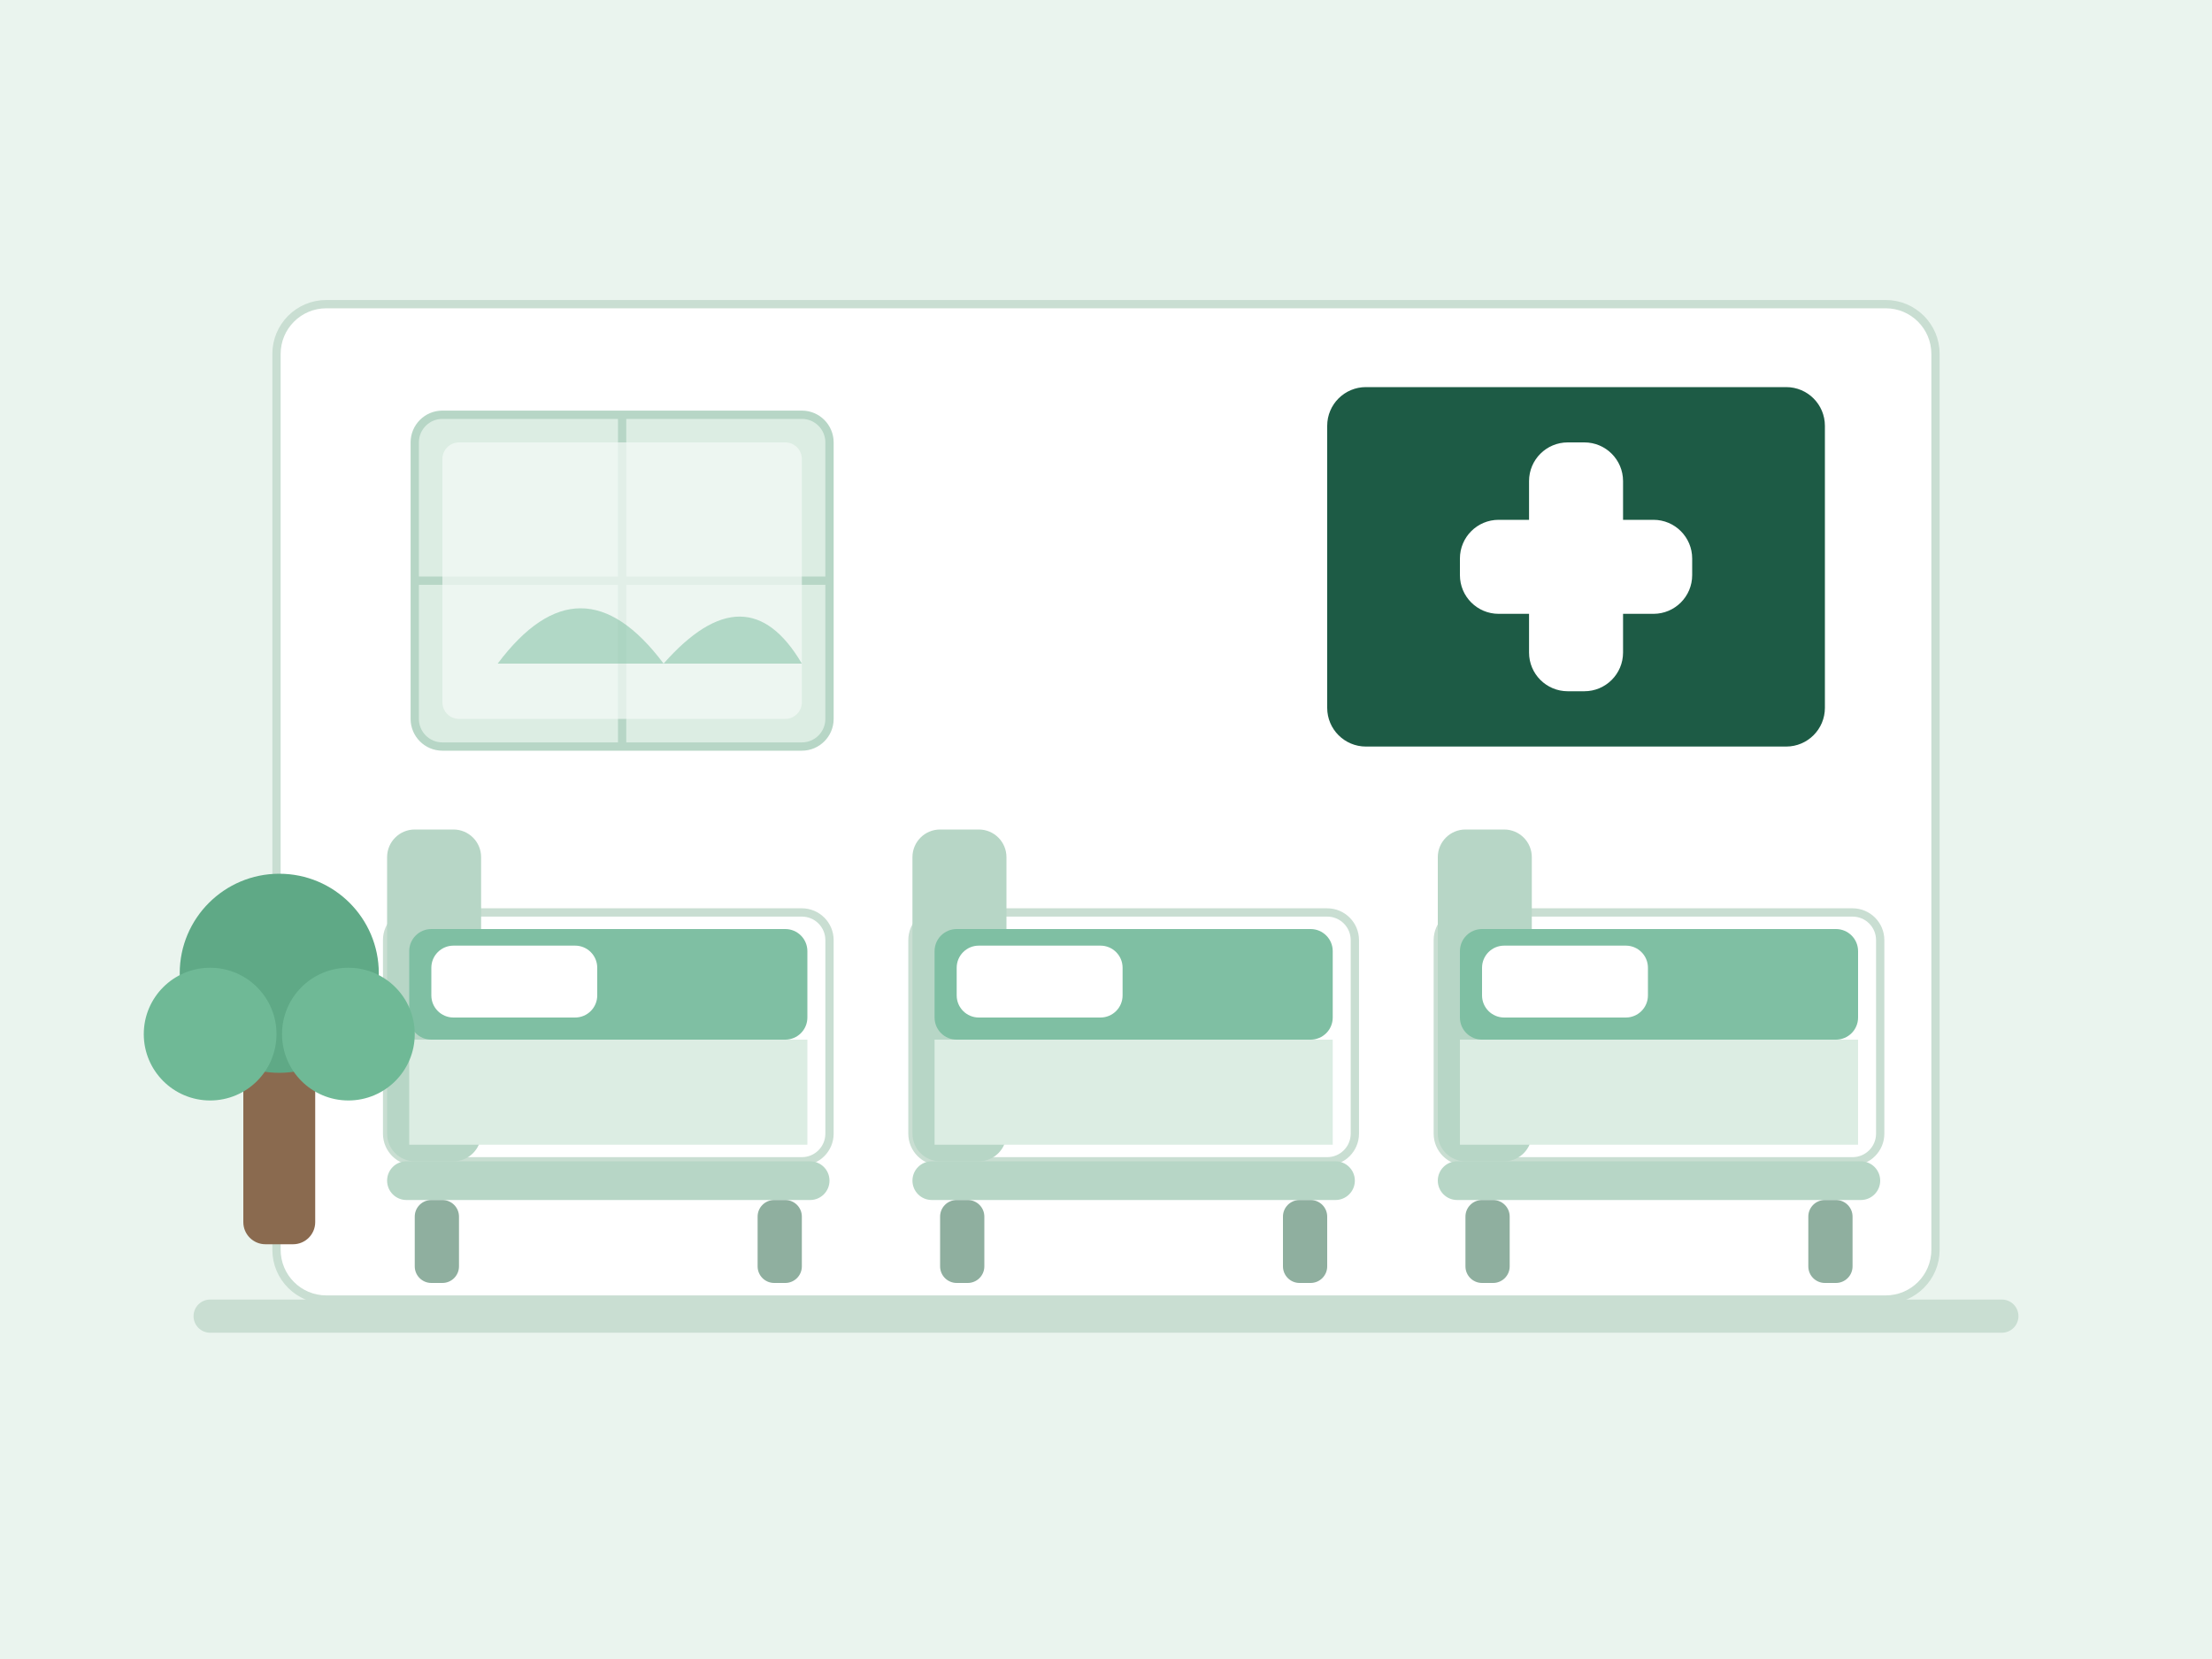
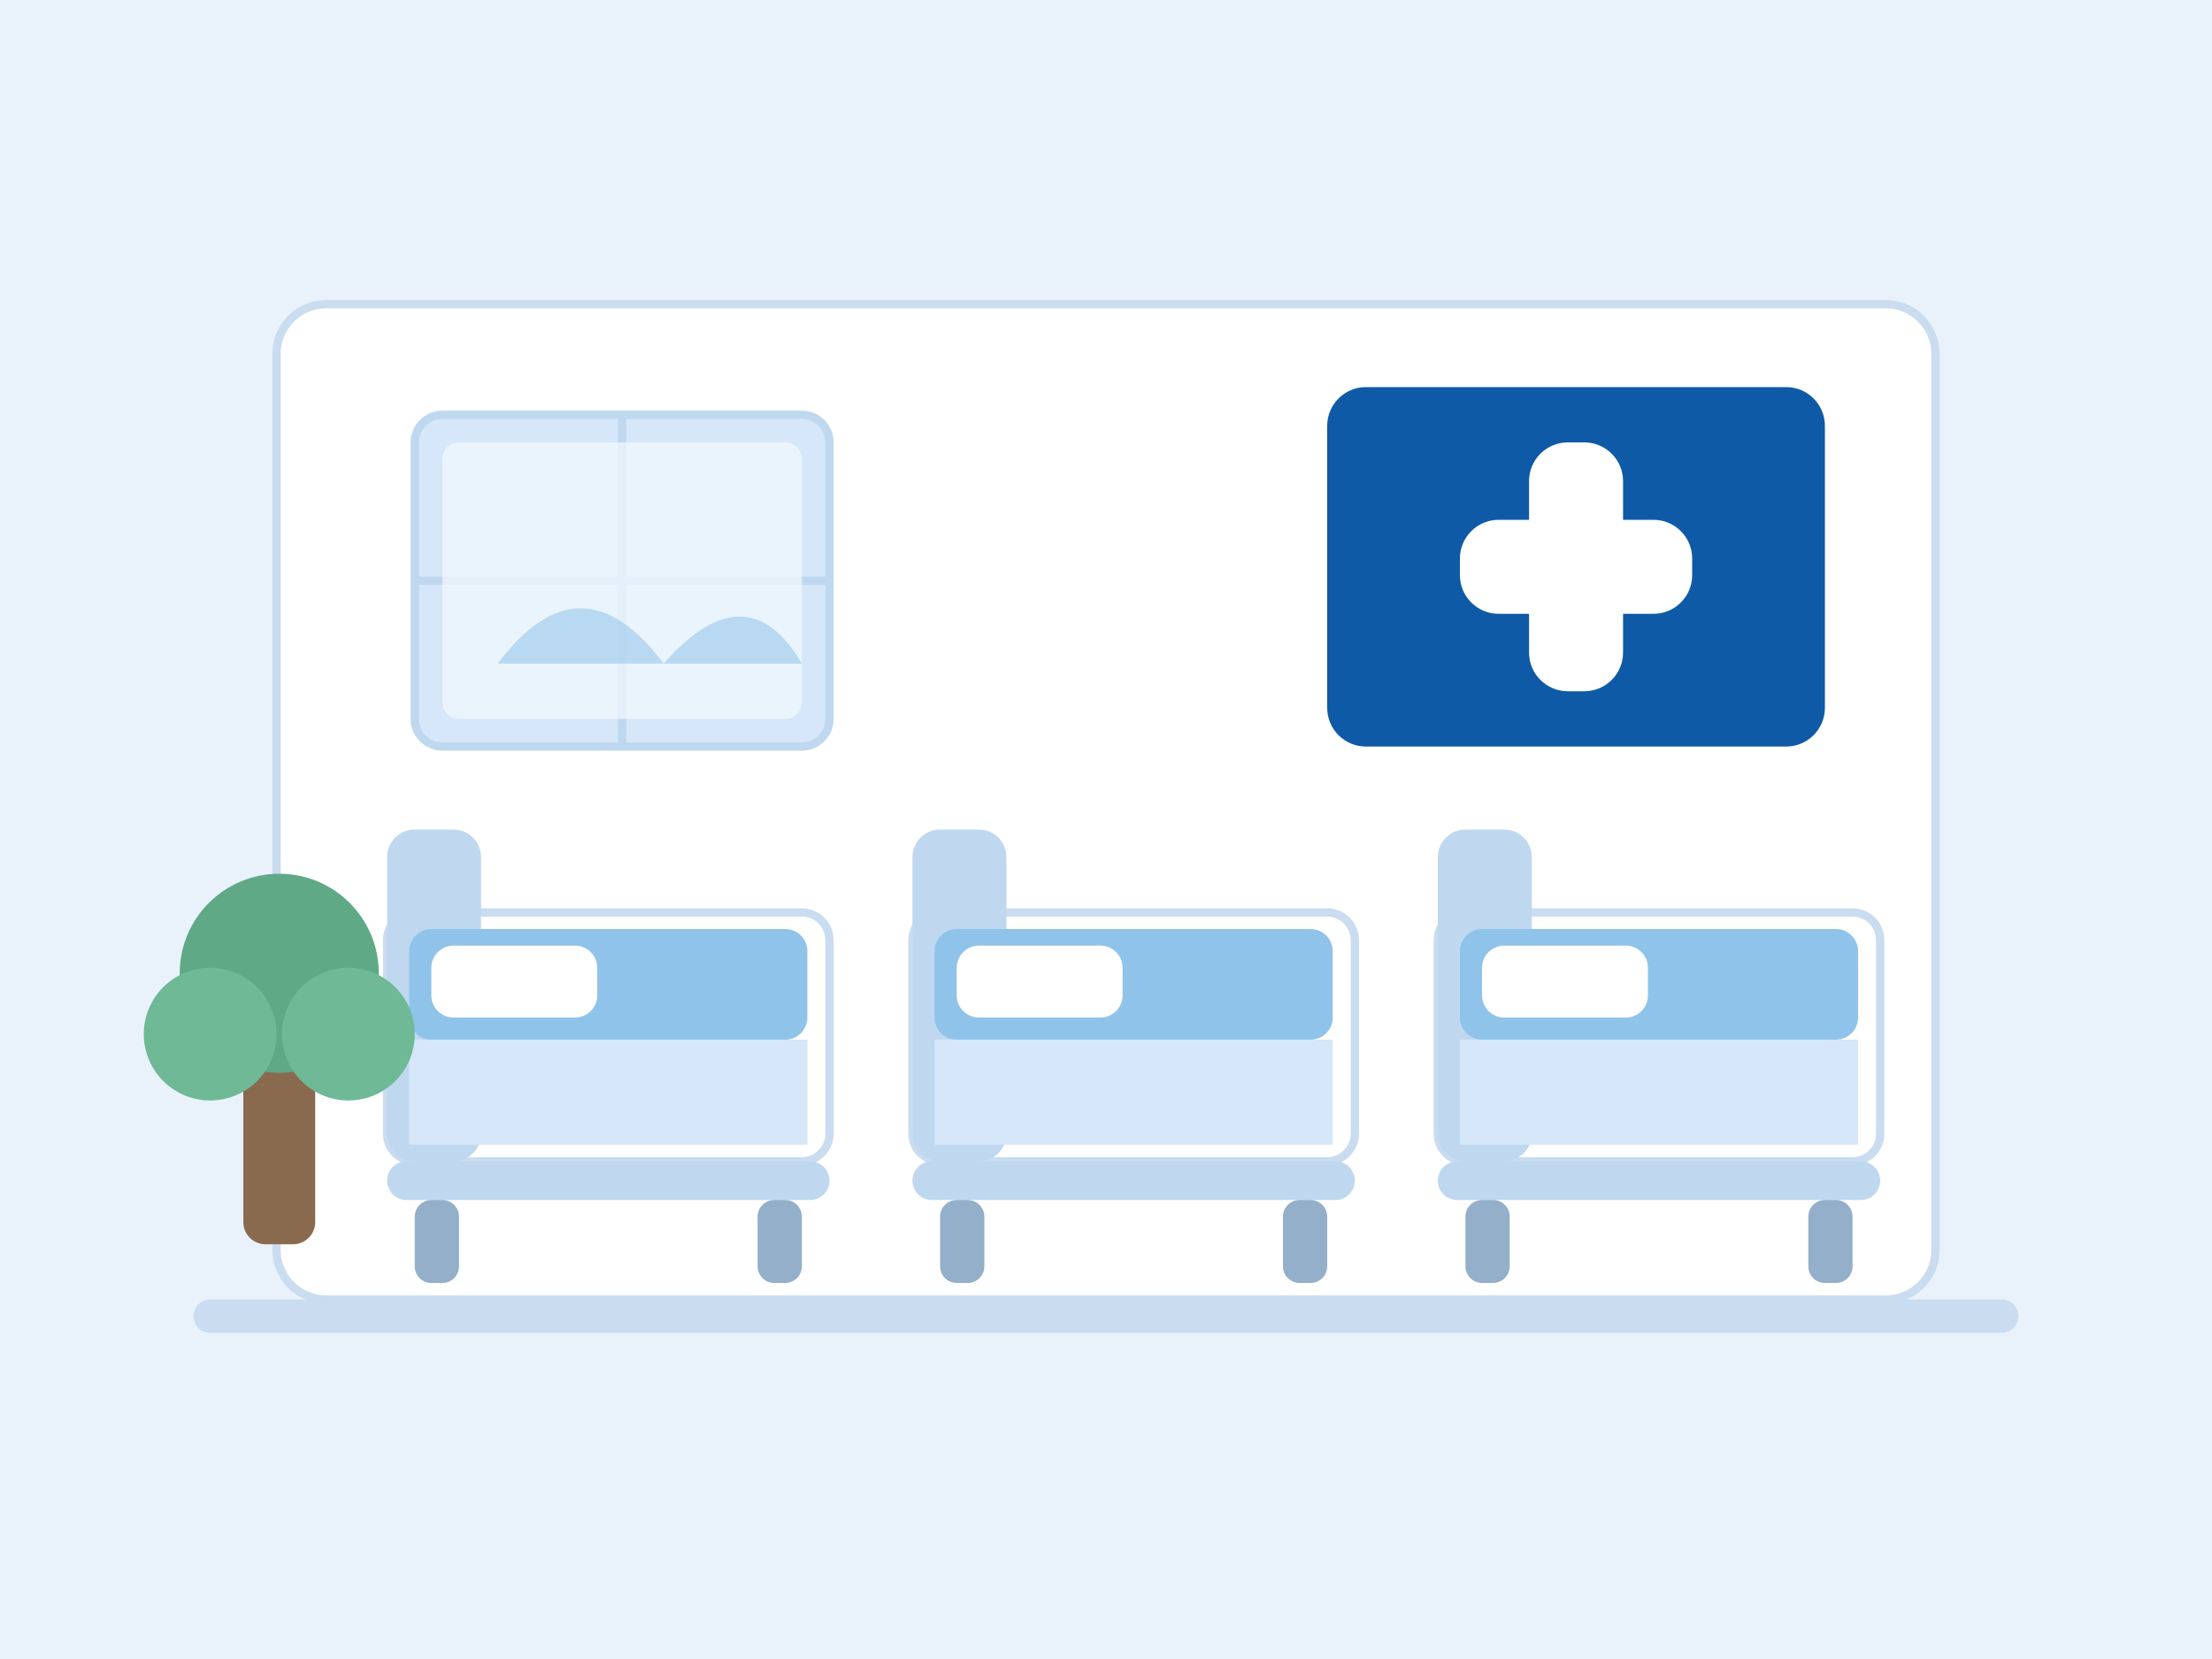
<svg xmlns="http://www.w3.org/2000/svg" width="800" height="600" viewBox="0 0 800 600">
-   <rect width="800" height="600" fill="#EAF4EE" />
-   <rect x="100" y="110" width="600" height="360" rx="18" fill="#FFFFFF" stroke="#C9DED2" stroke-width="3" />
+   <rect width="800" height="600" fill="#E9F2FB" />
+   <rect x="100" y="110" width="600" height="360" rx="18" fill="#FFFFFF" stroke="#C9DCF0" stroke-width="3" />
  <g>
-     <rect x="150" y="150" width="150" height="120" rx="10" fill="#DCEDE3" stroke="#B7D6C6" stroke-width="3" />
-     <path d="M225 150 v120 M150 210 h150" stroke="#B7D6C6" stroke-width="3" />
-     <rect x="160" y="160" width="130" height="100" rx="6" fill="#F4FAF6" opacity="0.7" />
-     <path d="M180 240 q30 -40 60 0 q30 -34 50 0" fill="#7FBFA3" opacity="0.55" />
+     <rect x="150" y="150" width="150" height="120" rx="10" fill="#D5E7F8" stroke="#BFD8F0" stroke-width="3" />
+     <path d="M225 150 v120 M150 210 h150" stroke="#BFD8F0" stroke-width="3" />
+     <rect x="160" y="160" width="130" height="100" rx="6" fill="#F4F9FE" opacity="0.7" />
+     <path d="M180 240 q30 -40 60 0 q30 -34 50 0" fill="#8FC3EA" opacity="0.55" />
  </g>
  <g>
-     <rect x="480" y="140" width="180" height="130" rx="14" fill="#1D5B45" />
+     <rect x="480" y="140" width="180" height="130" rx="14" fill="#0E5AA7" />
    <g fill="#FFFFFF">
      <rect x="553" y="160" width="34" height="90" rx="14" />
      <rect x="528" y="188" width="84" height="34" rx="14" />
    </g>
  </g>
  <g>
-     <rect x="140" y="330" width="160" height="90" rx="10" fill="#FFFFFF" stroke="#C9DED2" stroke-width="3" />
-     <rect x="140" y="300" width="34" height="120" rx="10" fill="#B7D6C6" />
-     <rect x="148" y="336" width="144" height="40" rx="8" fill="#7FBFA3" />
-     <rect x="148" y="376" width="144" height="38" rx="0" fill="#DCEDE3" />
+     <rect x="140" y="330" width="160" height="90" rx="10" fill="#FFFFFF" stroke="#C9DCF0" stroke-width="3" />
+     <rect x="140" y="300" width="34" height="120" rx="10" fill="#BFD8F0" />
+     <rect x="148" y="336" width="144" height="40" rx="8" fill="#8FC3EA" />
+     <rect x="148" y="376" width="144" height="38" rx="0" fill="#D5E7F8" />
    <rect x="156" y="342" width="60" height="26" rx="8" fill="#FFFFFF" />
-     <rect x="140" y="420" width="160" height="14" rx="7" fill="#B7D6C6" />
-     <rect x="150" y="434" width="16" height="30" rx="6" fill="#8FAF9F" />
-     <rect x="274" y="434" width="16" height="30" rx="6" fill="#8FAF9F" />
+     <rect x="140" y="420" width="160" height="14" rx="7" fill="#BFD8F0" />
+     <rect x="150" y="434" width="16" height="30" rx="6" fill="#93AFCA" />
+     <rect x="274" y="434" width="16" height="30" rx="6" fill="#93AFCA" />
  </g>
  <g>
-     <rect x="330" y="330" width="160" height="90" rx="10" fill="#FFFFFF" stroke="#C9DED2" stroke-width="3" />
-     <rect x="330" y="300" width="34" height="120" rx="10" fill="#B7D6C6" />
-     <rect x="338" y="336" width="144" height="40" rx="8" fill="#7FBFA3" />
-     <rect x="338" y="376" width="144" height="38" fill="#DCEDE3" />
+     <rect x="330" y="330" width="160" height="90" rx="10" fill="#FFFFFF" stroke="#C9DCF0" stroke-width="3" />
+     <rect x="330" y="300" width="34" height="120" rx="10" fill="#BFD8F0" />
+     <rect x="338" y="336" width="144" height="40" rx="8" fill="#8FC3EA" />
+     <rect x="338" y="376" width="144" height="38" fill="#D5E7F8" />
    <rect x="346" y="342" width="60" height="26" rx="8" fill="#FFFFFF" />
-     <rect x="330" y="420" width="160" height="14" rx="7" fill="#B7D6C6" />
-     <rect x="340" y="434" width="16" height="30" rx="6" fill="#8FAF9F" />
-     <rect x="464" y="434" width="16" height="30" rx="6" fill="#8FAF9F" />
+     <rect x="330" y="420" width="160" height="14" rx="7" fill="#BFD8F0" />
+     <rect x="340" y="434" width="16" height="30" rx="6" fill="#93AFCA" />
+     <rect x="464" y="434" width="16" height="30" rx="6" fill="#93AFCA" />
  </g>
  <g>
-     <rect x="520" y="330" width="160" height="90" rx="10" fill="#FFFFFF" stroke="#C9DED2" stroke-width="3" />
-     <rect x="520" y="300" width="34" height="120" rx="10" fill="#B7D6C6" />
-     <rect x="528" y="336" width="144" height="40" rx="8" fill="#7FBFA3" />
-     <rect x="528" y="376" width="144" height="38" fill="#DCEDE3" />
+     <rect x="520" y="330" width="160" height="90" rx="10" fill="#FFFFFF" stroke="#C9DCF0" stroke-width="3" />
+     <rect x="520" y="300" width="34" height="120" rx="10" fill="#BFD8F0" />
+     <rect x="528" y="336" width="144" height="40" rx="8" fill="#8FC3EA" />
+     <rect x="528" y="376" width="144" height="38" fill="#D5E7F8" />
    <rect x="536" y="342" width="60" height="26" rx="8" fill="#FFFFFF" />
-     <rect x="520" y="420" width="160" height="14" rx="7" fill="#B7D6C6" />
-     <rect x="530" y="434" width="16" height="30" rx="6" fill="#8FAF9F" />
-     <rect x="654" y="434" width="16" height="30" rx="6" fill="#8FAF9F" />
+     <rect x="520" y="420" width="160" height="14" rx="7" fill="#BFD8F0" />
+     <rect x="530" y="434" width="16" height="30" rx="6" fill="#93AFCA" />
+     <rect x="654" y="434" width="16" height="30" rx="6" fill="#93AFCA" />
  </g>
  <g>
-     <rect x="70" y="470" width="660" height="12" rx="6" fill="#C9DED2" />
+     <rect x="70" y="470" width="660" height="12" rx="6" fill="#C9DCF0" />
  </g>
  <g>
    <rect x="88" y="380" width="26" height="70" rx="8" fill="#8A6A4F" />
    <circle cx="101" cy="352" r="36" fill="#5FA986" />
    <circle cx="76" cy="374" r="24" fill="#6FB996" />
    <circle cx="126" cy="374" r="24" fill="#6FB996" />
  </g>
</svg>
